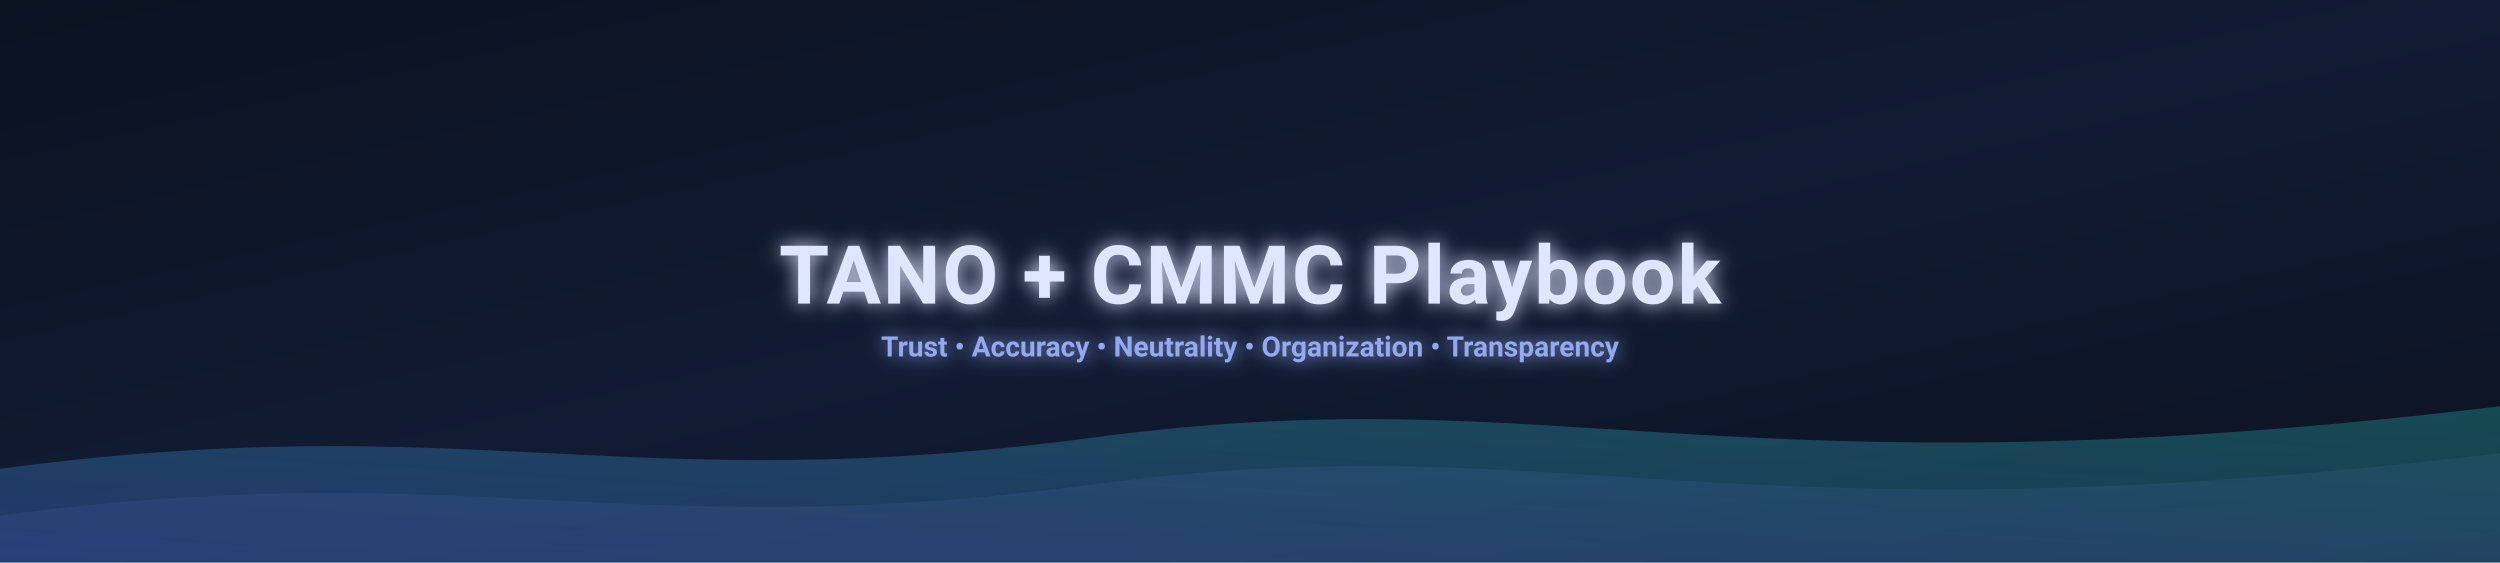
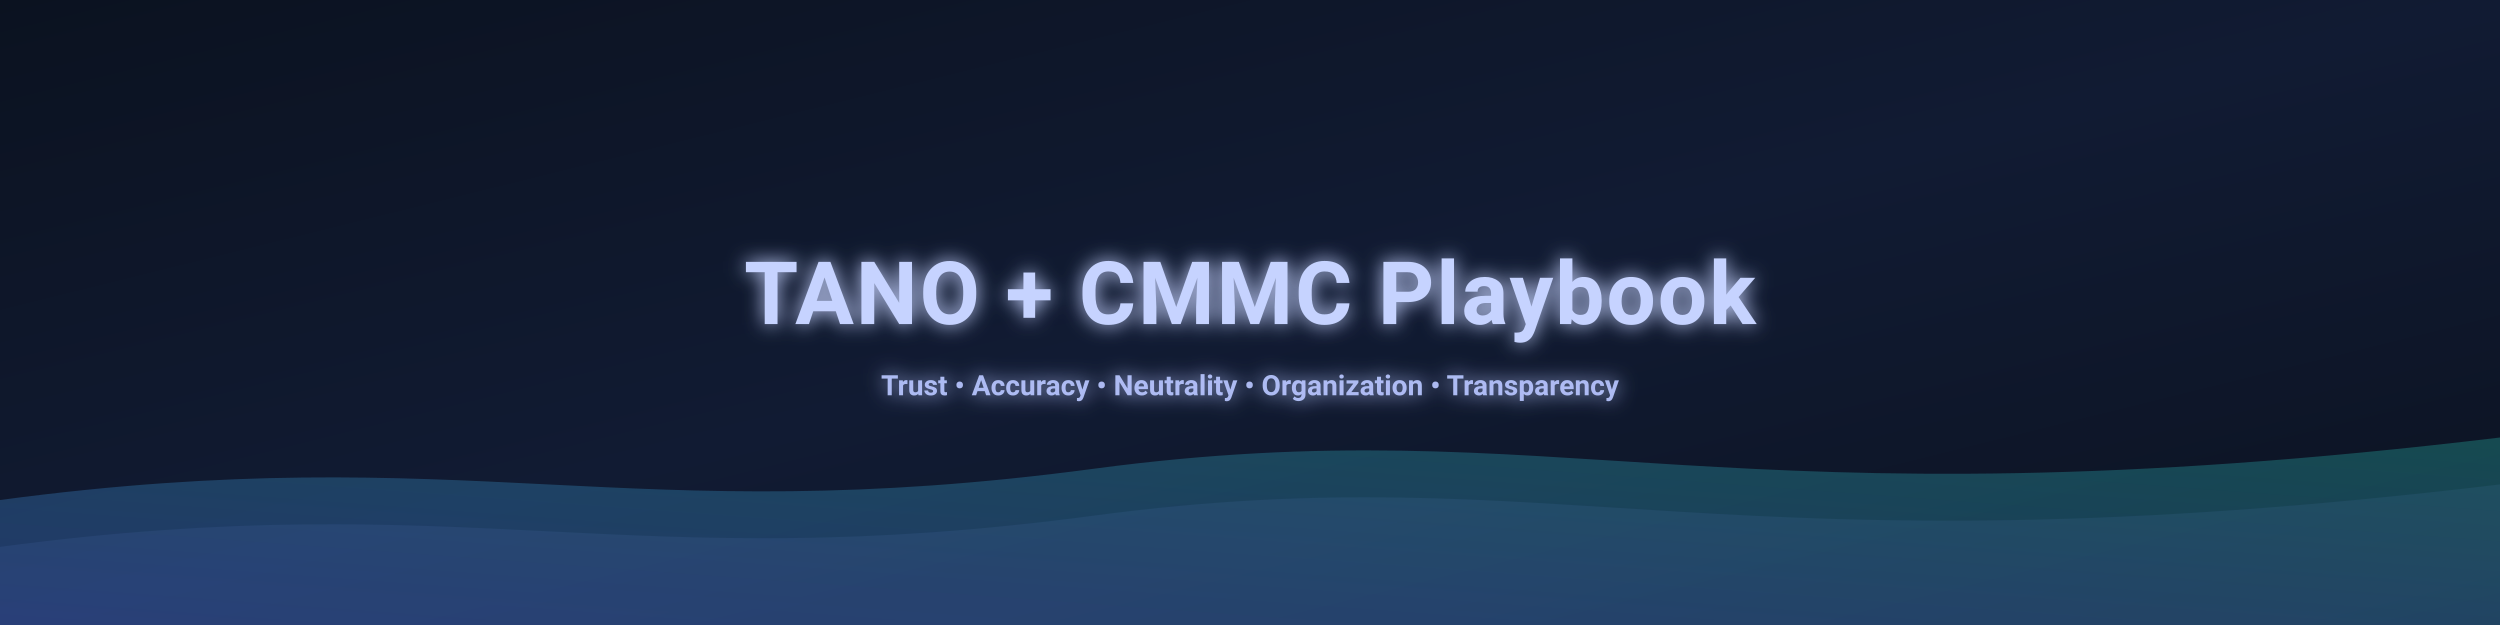
- <svg xmlns="http://www.w3.org/2000/svg" width="1600" height="360" viewBox="0 0 1600 360">
+ <svg xmlns="http://www.w3.org/2000/svg" width="1600" height="400" viewBox="0 0 1600 400">
  <defs>
    <linearGradient id="g" x1="0" y1="0" x2="1" y2="1">
      <stop offset="0%" stop-color="#0b1220" />
      <stop offset="50%" stop-color="#111b33" />
      <stop offset="100%" stop-color="#0b1220" />
    </linearGradient>
    <linearGradient id="a" x1="0" y1="1" x2="1" y2="0">
      <stop offset="0%" stop-color="#4f7cff" stop-opacity="0.28" />
      <stop offset="100%" stop-color="#2dd4bf" stop-opacity="0.28" />
    </linearGradient>
    <filter id="glow" x="-50%" y="-50%" width="200%" height="200%">
      <feGaussianBlur stdDeviation="6" result="b" />
      <feMerge>
        <feMergeNode in="b" />
        <feMergeNode in="SourceGraphic" />
      </feMerge>
    </filter>
  </defs>
-   <rect width="1600" height="360" fill="url(#g)" />
-   <path d="M0,300 C300,260 400,320 700,280 C1000,240 1100,320 1600,260 L1600,360 L0,360 Z" fill="url(#a)" />
-   <path d="M0,330 C300,290 400,350 700,310 C1000,270 1100,350 1600,290 L1600,360 L0,360 Z" fill="#7aa2ff" opacity="0.08" />
+   <rect width="1600" height="400" fill="url(#g)" />
+   <path d="M0,320 C300,280 400,340 700,300 C1000,260 1100,340 1600,280 L1600,400 L0,400 Z" fill="url(#a)" />
+   <path d="M0,350 C300,310 400,370 700,330 C1000,290 1100,370 1600,310 L1600,400 L0,400 Z" fill="#7aa2ff" opacity="0.08" />
  <g filter="url(#glow)">
-     <text x="50%" y="50%" dominant-baseline="middle" text-anchor="middle" font-family="Segoe UI, Roboto, system-ui, -apple-system, Arial, sans-serif" font-size="52" font-weight="700" fill="#dfe6ff" letter-spacing="1.2">
+     <text x="50%" y="48%" dominant-baseline="middle" text-anchor="middle" font-family="Segoe UI, Roboto, system-ui, -apple-system, Arial, sans-serif" font-size="56" font-weight="700" fill="#c6d3ff" letter-spacing="1.2">
      TANO + CMMC Playbook
    </text>
-     <text x="50%" y="62%" dominant-baseline="middle" text-anchor="middle" font-family="Segoe UI, Roboto, system-ui, -apple-system, Arial, sans-serif" font-size="18" font-weight="600" fill="#9fb4ff" opacity="0.9">
+     <text x="50%" y="62%" dominant-baseline="middle" text-anchor="middle" font-family="Segoe UI, Roboto, system-ui, -apple-system, Arial, sans-serif" font-size="18" font-weight="600" fill="#b7c6ff" opacity="0.92">
      Trust • Accuracy • Neutrality • Organization • Transparency
    </text>
  </g>
</svg>
